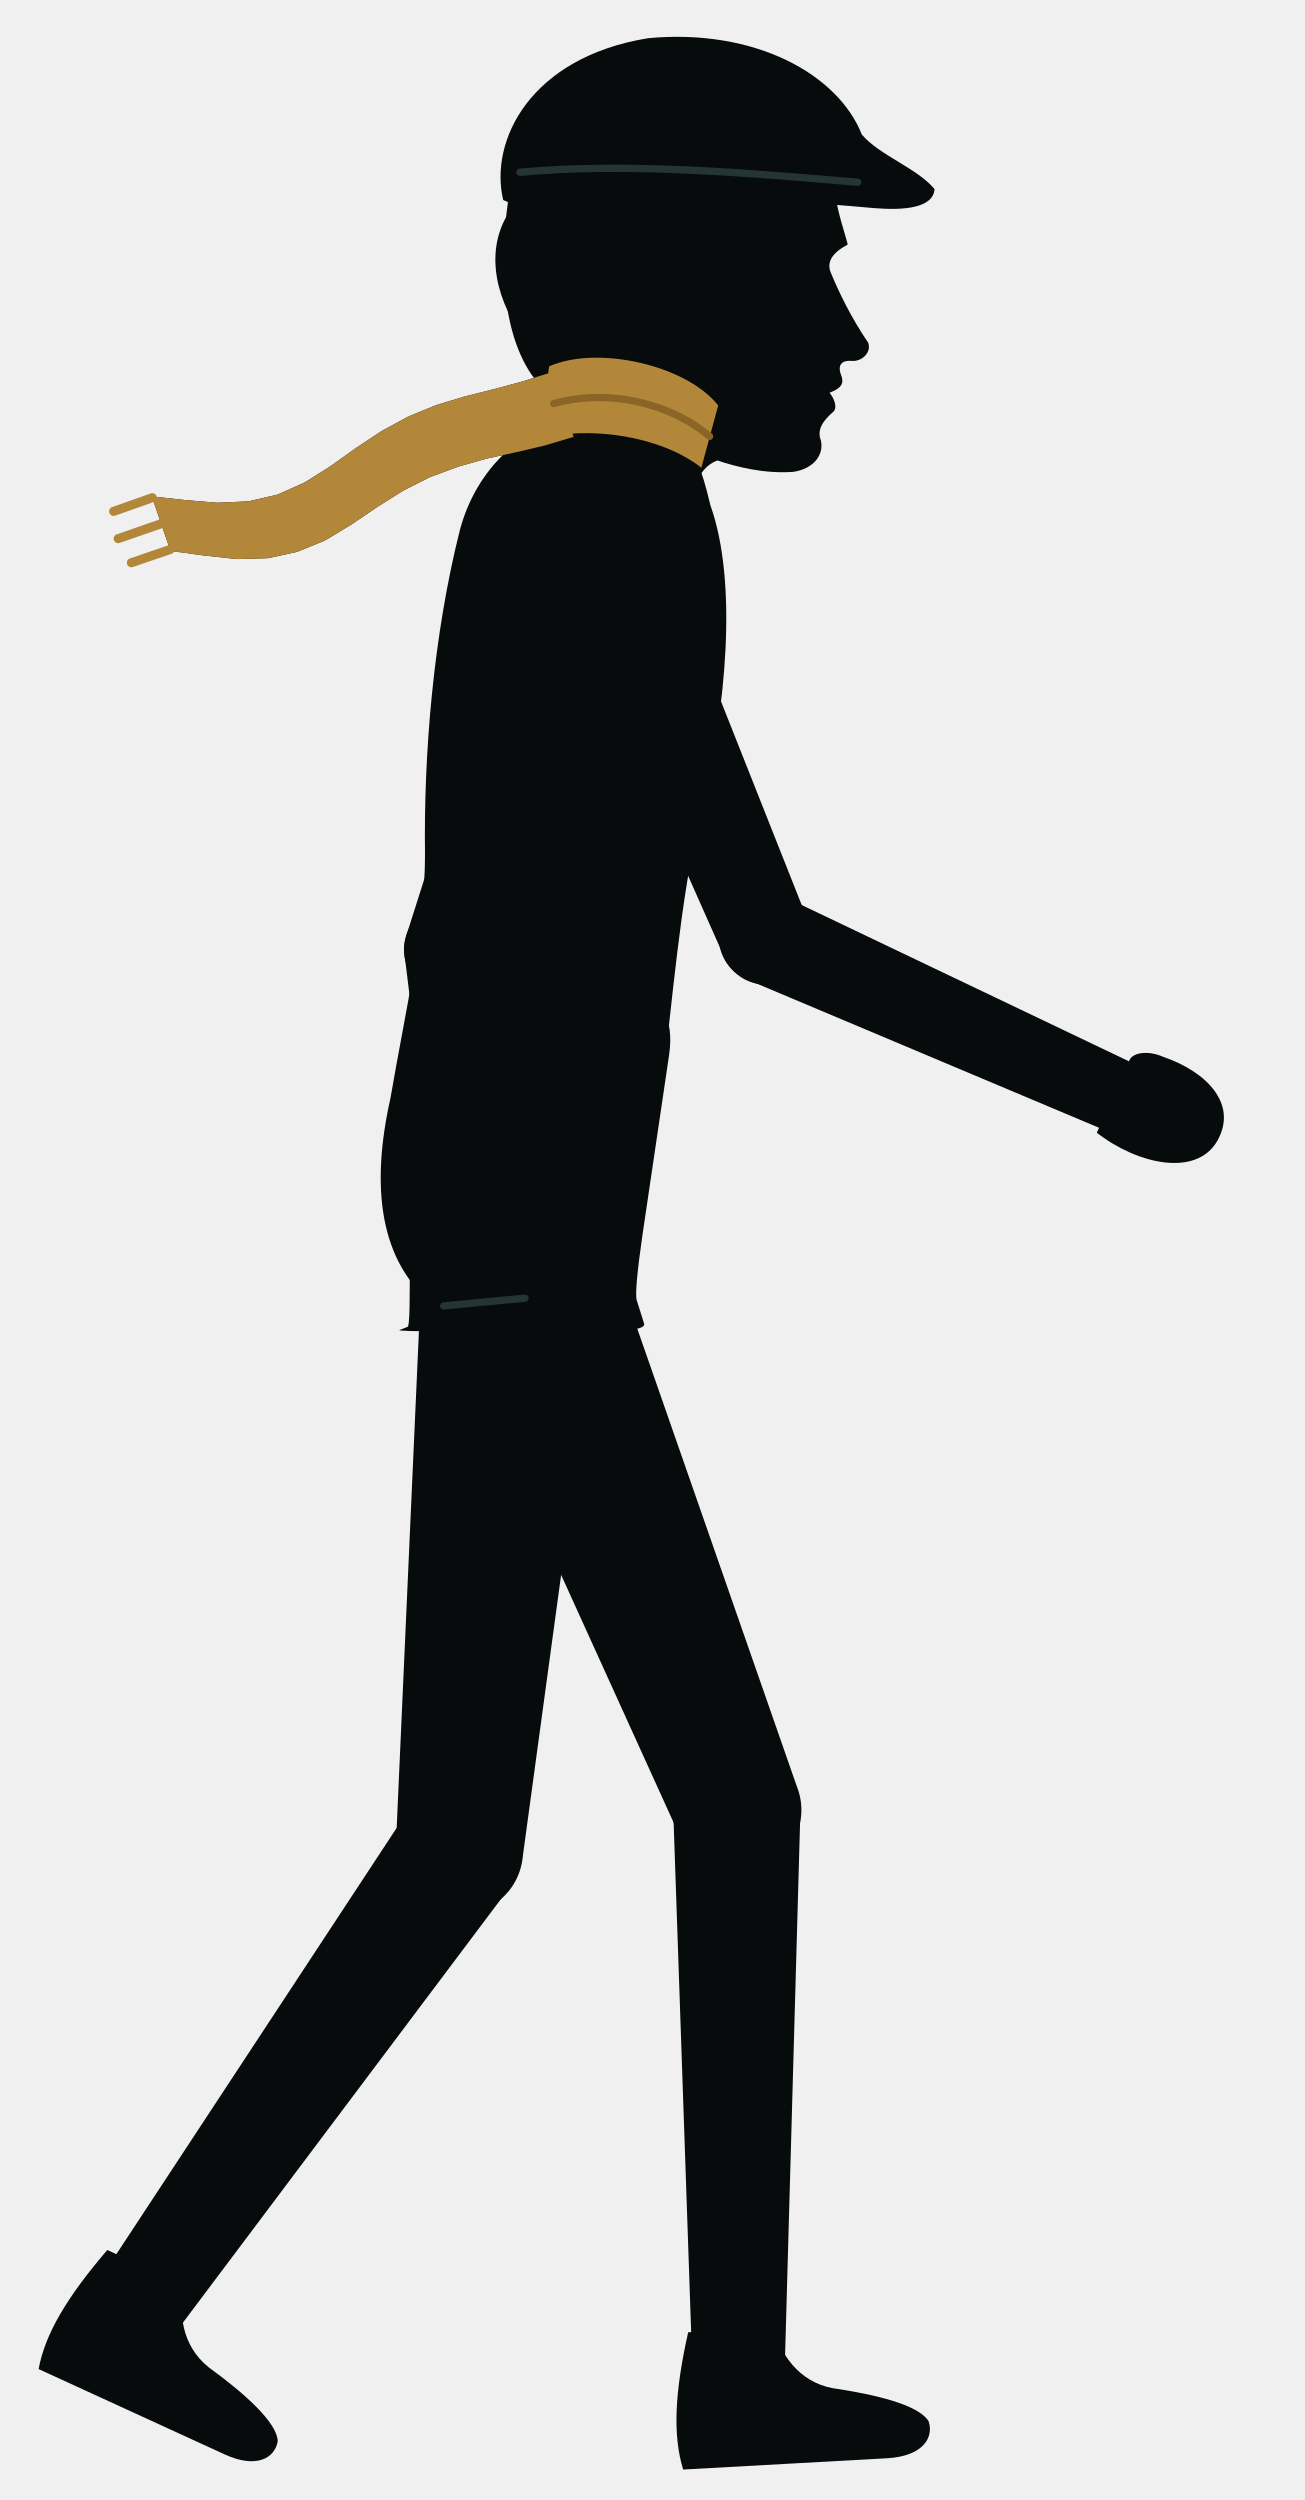
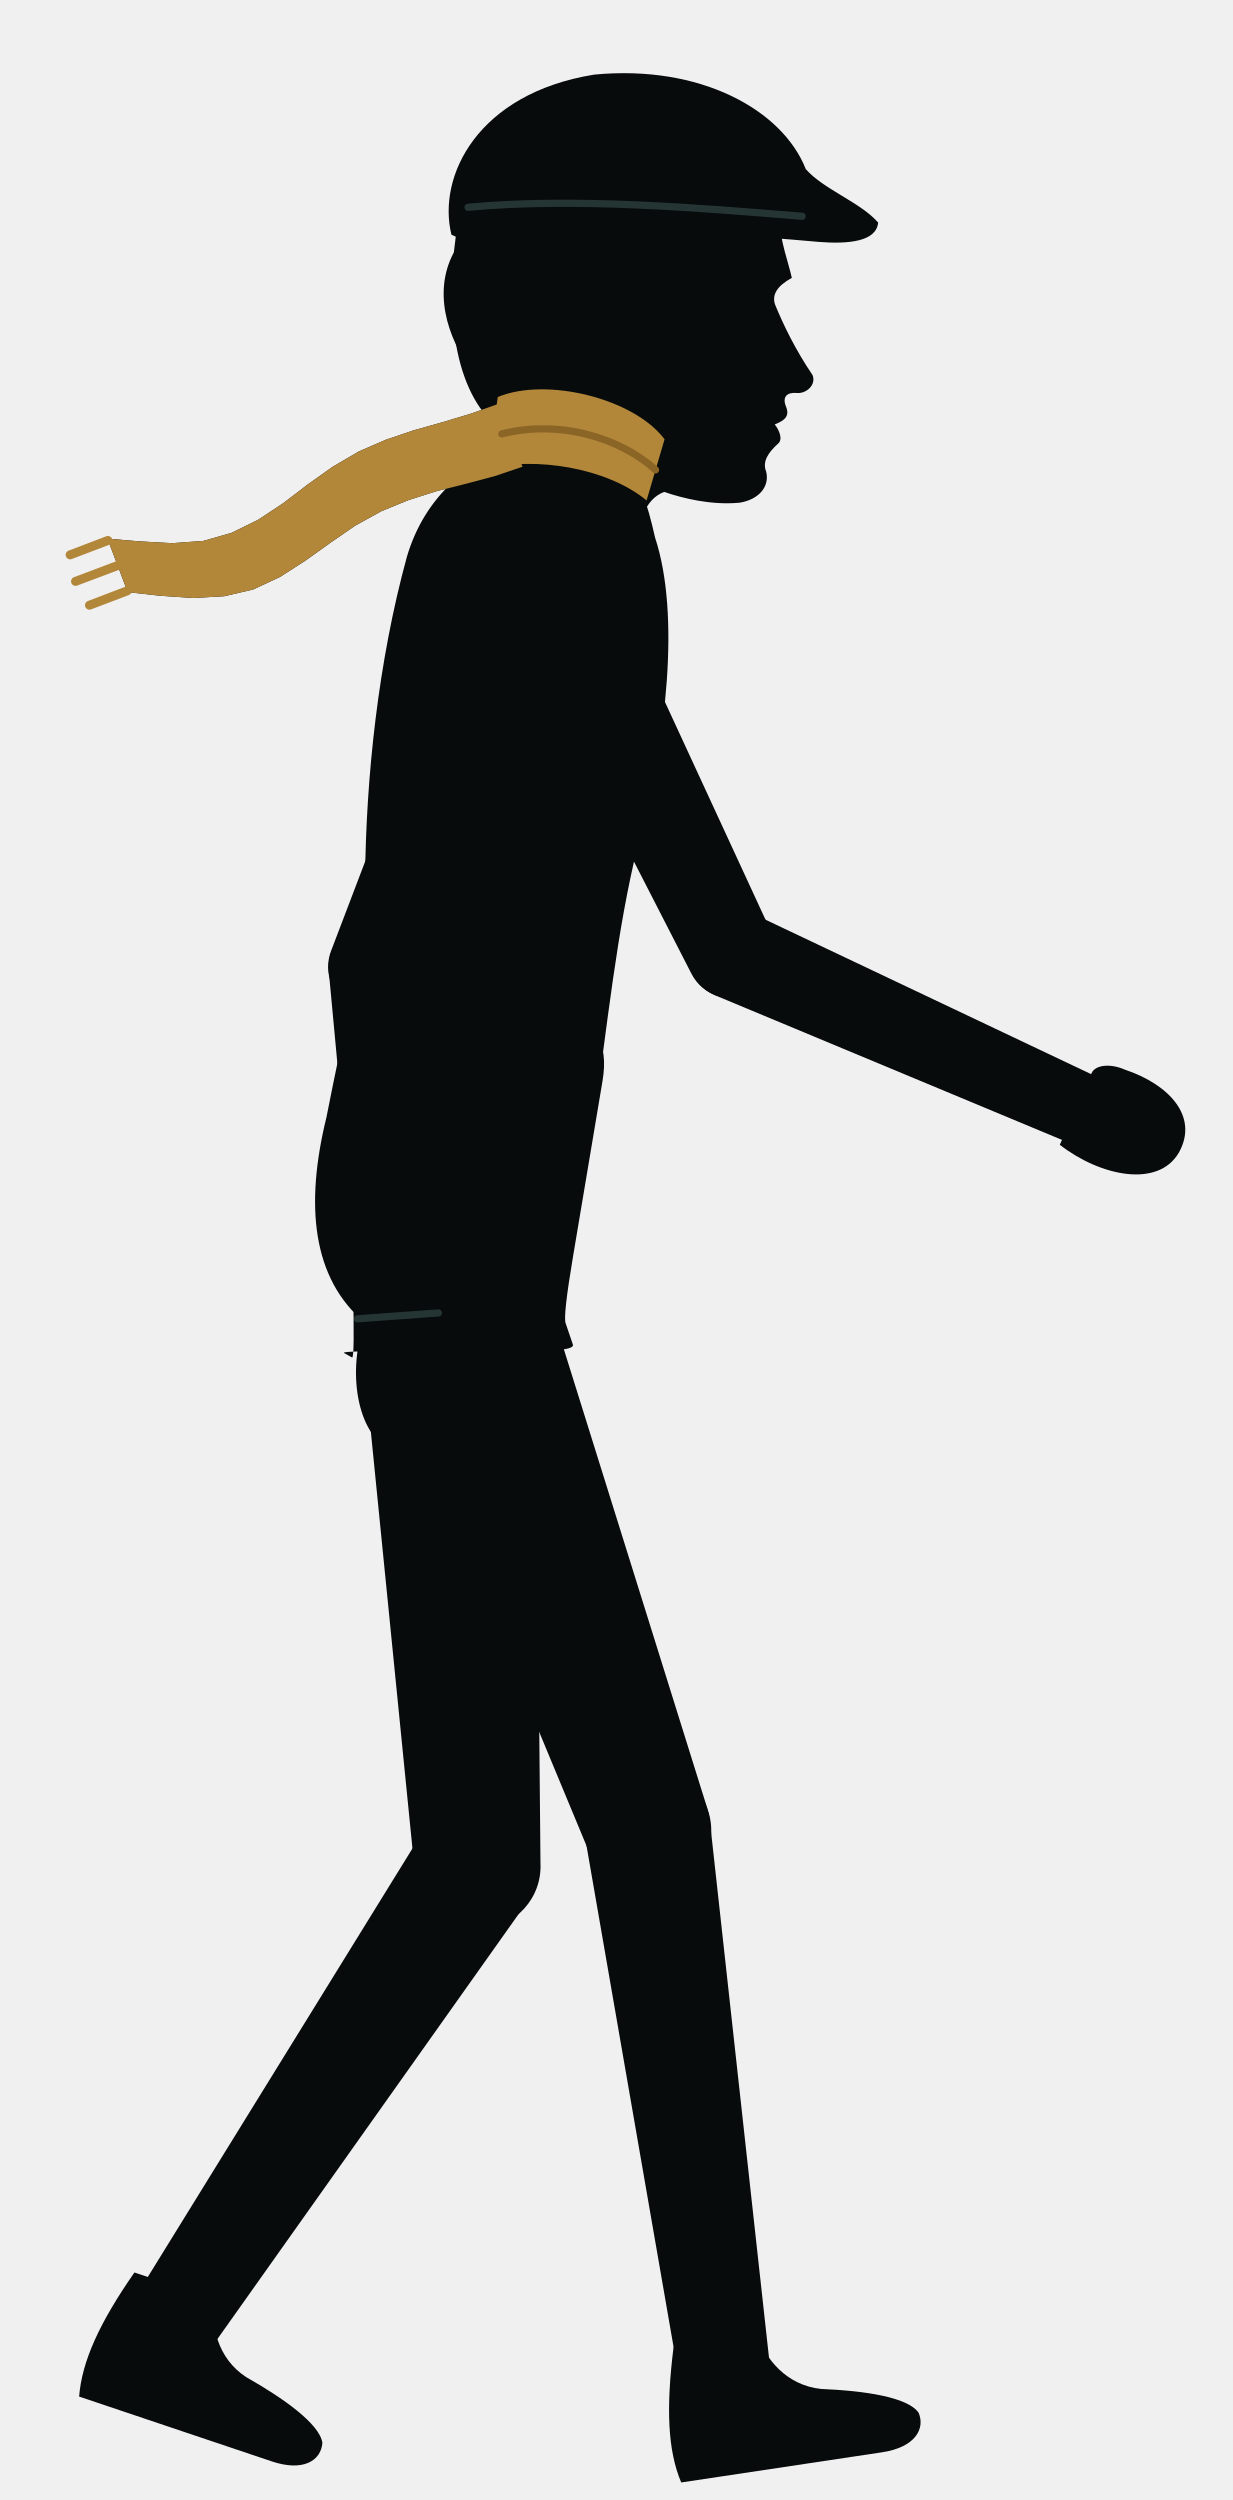
- <svg xmlns="http://www.w3.org/2000/svg" viewBox="-113 -548 287 550" width="287" height="550">
+ <svg xmlns="http://www.w3.org/2000/svg" viewBox="-99 -554 274 556" width="274" height="556">
  <defs>
    <g id="joueur-pas-02">
-       <path d="M-20 -273.8 L-25.9 -142.1 A14 14 0 0 0 2 -139.5 L19.8 -270.2 A20 20 0 1 0 -20 -273.8 Z" />
-       <path d="M-23.6 -149.1 L-93.9 -42.2 A10 10 0 0 0 -77.5 -30.7 L-0.7 -133 A14 14 0 1 0 -23.6 -149.1 Z" />
-       <path d="M -89.4 -53 C -98.3 -42.6 -103.1 -34.5 -104.5 -26.8 L -63.5 -8 C -56.7 -4.9 -52.6 -7.1 -51.9 -10.9 C -52 -15.1 -59.4 -21.6 -67.1 -27.2 C -73.2 -32.1 -73.8 -39.6 -72.3 -45.1 Z" />
-       <path d="M-18.2 -264.6 L36.3 -144.6 A14 14 0 0 0 62.3 -155 L18.9 -279.5 A20 20 0 1 0 -18.2 -264.6 Z" />
-       <path d="M35.1 -149.9 L39.5 -22 A10 10 0 0 0 59.5 -22.1 L63.1 -150 A14 14 0 1 0 35.1 -149.9 Z" />
-       <path d="M 38.4 -34.9 C 35.4 -21.6 35 -12.1 37.3 -4.7 L 82.4 -7.2 C 89.9 -7.7 92.5 -11.6 91.3 -15.3 C 89.2 -18.9 79.7 -21.2 70.2 -22.6 C 62.6 -24 58.5 -30.4 57.2 -36 Z" />
-       <path d="M 13.5 -456.6 C 2.1 -454 -8.1 -445.2 -11.8 -431.5 C -17.7 -408.1 -19.8 -382.1 -19.5 -359.9 C -19.5 -343.8 -23.7 -326.2 -27.1 -306.4 C -31.5 -286.8 -29.5 -270.5 -17.6 -260.9 L 11.9 -255.3 C 23.8 -261.9 29.3 -281.4 32.2 -305.2 C 35.1 -329 36.5 -349 41 -368.6 C 46.9 -392.1 49.3 -420 43.3 -436.8 C 41.3 -445.1 39.8 -449.4 36.1 -451.8 Z" />
-       <path d="M-11.5 -334.8 Q-23.5 -336.2 -23.3 -320.3 L-22.9 -272.4 Q-22.7 -256.4 -23.3 -256.1 L-25.1 -255.4 Q-25.7 -255.1 -14.7 -255.1 L18.3 -255.1 Q29.3 -255.1 28.7 -256.8 L27.1 -261.9 Q26.5 -263.6 28.4 -276.7 L34.2 -315.9 Q36.1 -328.9 24.2 -330.4 Z" />
-       <path d="M6.5 -427.1 L46.3 -337.5 A10 10 0 0 0 64.8 -345.3 L28.7 -436.4 A12 12 0 1 0 6.5 -427.1 Z" />
-       <path d="M51.6 -332.4 L129 -299.8 A8 8 0 0 0 135.6 -314.4 L59.8 -350.6 A10 10 0 1 0 51.6 -332.4 Z" />
-       <path d="M 128.3 -298.8 C 137.3 -291.8 150.2 -289 154.8 -297 C 159.4 -305.1 152.5 -312.2 142.9 -315.5 C 139.5 -317 136.2 -316.4 135.5 -314.8 Z" />
-       <path d="M6.1 -435.6 L-23.6 -342.2 A10 10 0 0 0 -4.6 -335.8 L28.8 -427.8 A12 12 0 1 0 6.1 -435.6 Z" />
-       <path d="M-24 -338 L-13.8 -254.6 A8 8 0 0 0 2.1 -256.1 L-4.1 -339.9 A10 10 0 1 0 -24 -338 Z" />
-       <path d="M -15.1 -254.7 C -16.7 -243.4 -12.7 -230.9 -3.5 -230.8 C 5.8 -230.8 8.5 -240.3 6.6 -250.3 C 6.3 -254 4.2 -256.5 2.3 -256.4 Z" />
-       <path d="M 11.9 -434.7 C 12.8 -445.3 11.4 -453.9 8.8 -460.5 C -1.2 -467.8 -3.9 -485 -1.2 -504 C 1.7 -525 19.8 -537.2 39.9 -536.5 C 58.9 -534.9 69.6 -523.3 70.4 -508.3 C 70.9 -501.9 72.7 -497.5 73.5 -494.2 C 70.1 -492.4 68.9 -490.4 69.7 -488.2 C 71.5 -483.8 74.2 -478.2 78 -472.6 C 78.8 -470.4 76.5 -468.4 74.4 -468.6 C 72.3 -468.8 71.2 -467.8 72 -465.6 C 72.9 -463.4 71.8 -462.5 69.5 -461.6 C 70.5 -460.4 71.4 -458.2 70.2 -457.3 C 67.9 -455.3 66.7 -453.3 67.6 -451.1 C 68.3 -447.9 66 -444.9 61.6 -444.2 C 55.2 -443.7 49 -445.3 44.8 -446.7 C 40.4 -445 38.9 -439.8 38.3 -432.4 Z" />
-       <path d="M 0.9 -503.8 C -6.2 -495.9 -5 -485.1 0.6 -476.1 C 2.2 -482.4 5.7 -486.3 6.3 -492.7 C 8 -488.2 10 -486 12.1 -485.8 Z" />
-       <path d="M -2.3 -504 C -5.4 -517.1 3.7 -535.4 29.6 -539.6 C 53.2 -541.8 71.4 -531.6 76.6 -518.4 C 80.5 -513.8 88.8 -511 92.6 -506.4 C 92.3 -502.2 85.8 -501.7 79.5 -502.2 C 64.7 -503.5 41.5 -505.5 22.2 -504 C 11.4 -502.8 2.8 -501.5 -2.3 -504 Z" />
-       <path d="M 7.8 -467.4 C 18.4 -472.1 38 -467.7 45 -458.8 L 41.3 -445.1 C 32.1 -452.3 16.2 -454.3 5.8 -451.5 Z" />
-       <path d="M8.3 -466.1 L2 -464.1 L-4.3 -462.4 L-10.7 -460.8 L-17 -458.9 L-23.1 -456.4 L-29 -453.2 L-34.6 -449.5 L-40.2 -445.5 L-45.9 -441.9 L-51.9 -439.2 L-58.4 -437.7 L-65.2 -437.4 L-72.4 -438 L-79.6 -438.8 L-75.5 -426.8 L-68.2 -425.8 L-60.9 -425 L-54 -425.2 L-47.6 -426.6 L-41.5 -429.1 L-35.7 -432.6 L-30.1 -436.4 L-24.4 -440 L-18.5 -443 L-12.3 -445.3 L-6 -447.1 L0.5 -448.5 L6.9 -450 L13.2 -451.9 Z" />
+       <path d="M-19.9 -269.4 L-6.8 -138.2 A14 14 0 0 0 21.2 -139.7 L20 -271.6 A20 20 0 1 0 -19.9 -269.4 Z" />
+       <path d="M-4.8 -146.9 L-72 -38.1 A10 10 0 0 0 -55.4 -27.1 L18.6 -131.5 A14 14 0 1 0 -4.8 -146.9 Z" />
+       <path d="M -69.1 -48.6 C -76.9 -37.4 -80.8 -28.8 -81.4 -21 L -38.6 -6.6 C -31.5 -4.2 -27.6 -6.8 -27.3 -10.7 C -27.9 -14.9 -35.9 -20.6 -44.2 -25.3 C -50.7 -29.5 -52.2 -37 -51.3 -42.6 Z" />
+       <path d="M-18.5 -263.7 L32.1 -141.9 A14 14 0 0 0 58.4 -151.5 L19.1 -277.3 A20 20 0 1 0 -18.5 -263.7 Z" />
+       <path d="M31.2 -144.9 L53.1 -18.8 A10 10 0 0 0 72.9 -21.7 L58.9 -148.8 A14 14 0 1 0 31.2 -144.9 Z" />
+       <path d="M 50.8 -32 C 49.1 -18.4 49.5 -9 52.5 -1.9 L 97.1 -8.6 C 104.6 -9.7 106.8 -13.9 105.3 -17.4 C 102.9 -20.9 93.2 -22.3 83.6 -22.7 C 75.9 -23.5 71.2 -29.4 69.4 -34.8 Z" />
+       <path d="M 17.3 -454.8 C 5.8 -452.4 -4.5 -443.8 -8.5 -430.2 C -14.9 -406.9 -17.6 -381 -17.8 -358.8 C -18 -342.7 -22.6 -325.1 -26.4 -305.5 C -31.2 -286 -29.6 -269.6 -17.8 -259.8 L 11.6 -253.5 C 23.6 -259.9 29.4 -279.3 32.8 -303 C 36.2 -326.8 38.1 -346.7 42.9 -366.2 C 49.3 -389.6 52.3 -417.4 46.7 -434.4 C 44.8 -442.7 43.4 -447 39.7 -449.5 Z" />
+       <path d="M-10.3 -333.5 Q-22.2 -335.2 -21.7 -318.5 L-20.5 -268.5 Q-20.1 -251.8 -20.7 -252.1 L-22.5 -253.1 Q-23.1 -253.5 -12.7 -253.5 L18.6 -253.5 Q29 -253.5 28.4 -255 L26.8 -259.7 Q26.2 -261.2 28.4 -274.3 L35 -313.6 Q37.2 -326.6 25.4 -328.3 Z" />
+       <path d="M10.1 -424.6 L54.8 -337.4 A10 10 0 0 0 72.8 -346.1 L31.7 -435.1 A12 12 0 1 0 10.1 -424.6 Z" />
+       <path d="M59.9 -332.7 L137.4 -300.4 A8 8 0 0 0 143.9 -315 L68 -351 A10 10 0 1 0 59.9 -332.7 Z" />
+       <path d="M 136.7 -299.4 C 145.7 -292.4 158.6 -289.7 163.2 -297.7 C 167.7 -305.8 160.8 -312.9 151.2 -316.1 C 147.8 -317.6 144.6 -317.1 143.8 -315.4 Z" />
+       <path d="M9.6 -434.3 L-25.3 -342.7 A10 10 0 0 0 -6.7 -335.2 L31.8 -425.3 A12 12 0 1 0 9.6 -434.3 Z" />
+       <path d="M-25.9 -338.2 L-18.1 -254.6 A8 8 0 0 0 -2.1 -255.7 L-5.9 -339.6 A10 10 0 1 0 -25.9 -338.2 Z" />
+       <path d="M -19.3 -254.7 C -21.3 -243.5 -17.6 -230.9 -8.4 -230.6 C 0.9 -230.3 3.9 -239.7 2.3 -249.8 C 2 -253.4 0 -256.1 -1.8 -255.9 Z" />
+       <path d="M 15.7 -432.5 C 16.6 -443.1 15.2 -451.7 12.6 -458.3 C 2.6 -465.5 -0.2 -482.8 2.4 -501.7 C 5.3 -522.7 23.3 -535.1 43.5 -534.4 C 62.5 -532.8 73.2 -521.3 74.1 -506.3 C 74.6 -499.9 76.4 -495.5 77.1 -492.2 C 73.8 -490.4 72.6 -488.4 73.4 -486.2 C 75.2 -481.8 77.9 -476.2 81.7 -470.6 C 82.6 -468.4 80.3 -466.4 78.2 -466.6 C 76.1 -466.8 74.9 -465.8 75.8 -463.6 C 76.7 -461.4 75.5 -460.5 73.3 -459.6 C 74.3 -458.4 75.2 -456.2 74 -455.3 C 71.8 -453.3 70.5 -451.3 71.4 -449.1 C 72.2 -445.8 69.8 -442.9 65.5 -442.2 C 59.1 -441.6 52.8 -443.2 48.7 -444.6 C 44.3 -442.9 42.8 -437.7 42.2 -430.3 Z" />
+       <path d="M 4.5 -501.5 C -2.5 -493.6 -1.3 -482.9 4.3 -473.9 C 5.9 -480.1 9.4 -484.1 10 -490.4 C 11.7 -486 13.7 -483.7 15.8 -483.6 Z" />
+       <path d="M 1.4 -501.8 C -1.8 -514.8 7.2 -533.2 33.1 -537.4 C 56.7 -539.7 75 -529.6 80.2 -516.4 C 84.1 -511.9 92.4 -509 96.3 -504.5 C 95.9 -500.2 89.5 -499.7 83.1 -500.2 C 68.4 -501.5 45.1 -503.4 25.8 -501.9 C 15.1 -500.6 6.5 -499.2 1.4 -501.8 Z" />
+       <path d="M 11.7 -465.7 C 22.5 -470.2 42 -465.4 48.8 -456.3 L 44.8 -442.7 C 35.8 -450.1 19.9 -452.4 9.5 -449.8 Z" />
+       <path d="M11.9 -464.2 L5.7 -462 L-0.6 -460.1 L-7 -458.3 L-13.2 -456.2 L-19.2 -453.6 L-25 -450.2 L-30.5 -446.3 L-36 -442.1 L-41.6 -438.4 L-47.5 -435.5 L-53.8 -433.7 L-60.7 -433.2 L-67.9 -433.6 L-75.1 -434.2 L-70.6 -422.3 L-63.3 -421.5 L-56 -421 L-49.1 -421.4 L-42.7 -422.9 L-36.7 -425.7 L-31.1 -429.3 L-25.5 -433.3 L-20 -437.1 L-14.2 -440.3 L-8.1 -442.8 L-1.8 -444.8 L4.6 -446.4 L11 -448.1 L17.2 -450.2 Z" />
    </g>
-     <mask id="joueur-pas-02-dedans" maskUnits="userSpaceOnUse" x="-113" y="-548" width="287" height="550">
+     <mask id="joueur-pas-02-dedans" maskUnits="userSpaceOnUse" x="-99" y="-554" width="274" height="556">
      <use href="#joueur-pas-02" fill="#fff" />
    </mask>
  </defs>
  <use href="#joueur-pas-02" fill="#070b0b" />
  <g mask="url(#joueur-pas-02-dedans)" fill="none" stroke="#253534" stroke-linecap="round">
-     <path d="M -15.4 -260.7 L 2.5 -262.4" stroke-width="1.6" />
-     <path d="M 1.4 -510.1 C 25 -512.3 52.5 -509.9 75.7 -507.9" stroke-width="1.6" />
+     <path d="M -19.5 -260.7 L -1.5 -262" stroke-width="1.6" />
+     <path d="M 5.1 -507.9 C 28.7 -510.1 56.1 -507.8 79.4 -505.9" stroke-width="1.6" />
  </g>
  <g>
-     <path d="M 7.8 -467.4 C 18.4 -472.1 38 -467.7 45 -458.8 L 41.3 -445.1 C 32.1 -452.3 16.2 -454.3 5.8 -451.5 Z" fill="#b3873a" />
-     <path d="M8.3 -466.1 L2 -464.1 L-4.3 -462.4 L-10.7 -460.8 L-17 -458.9 L-23.1 -456.4 L-29 -453.2 L-34.6 -449.5 L-40.2 -445.5 L-45.9 -441.9 L-51.9 -439.2 L-58.4 -437.7 L-65.2 -437.4 L-72.4 -438 L-79.6 -438.8 L-75.5 -426.8 L-68.2 -425.8 L-60.9 -425 L-54 -425.2 L-47.6 -426.6 L-41.5 -429.1 L-35.7 -432.6 L-30.1 -436.4 L-24.4 -440 L-18.5 -443 L-12.3 -445.3 L-6 -447.1 L0.5 -448.5 L6.9 -450 L13.2 -451.9 Z" fill="#b3873a" />
-     <path d="M-79.5 -438.5 L-88 -435.5 M-77.5 -432.8 L-87 -429.5 M-75.6 -427.1 L-84.1 -424.2" fill="none" stroke="#b3873a" stroke-width="2" stroke-linecap="round" />
-     <path d="M 8.8 -459.2 C 21.3 -462.7 34.9 -459 43.1 -452" fill="none" stroke="#8a6526" stroke-width="1.6" stroke-linecap="round" />
+     <path d="M 11.7 -465.7 C 22.5 -470.2 42 -465.4 48.8 -456.3 L 44.8 -442.7 C 35.8 -450.1 19.9 -452.4 9.5 -449.8 Z" fill="#b3873a" />
+     <path d="M11.9 -464.2 L5.7 -462 L-0.6 -460.1 L-7 -458.3 L-13.2 -456.2 L-19.2 -453.6 L-25 -450.2 L-30.5 -446.3 L-36 -442.1 L-41.6 -438.4 L-47.5 -435.5 L-53.8 -433.7 L-60.7 -433.2 L-67.9 -433.6 L-75.1 -434.2 L-70.6 -422.3 L-63.3 -421.5 L-56 -421 L-49.1 -421.4 L-42.7 -422.9 L-36.7 -425.7 L-31.1 -429.3 L-25.5 -433.3 L-20 -437.1 L-14.2 -440.3 L-8.1 -442.8 L-1.8 -444.8 L4.6 -446.4 L11 -448.1 L17.2 -450.2 Z" fill="#b3873a" />
+     <path d="M-75 -433.8 L-83.4 -430.6 M-72.9 -428.2 L-82.2 -424.7 M-70.7 -422.6 L-79.1 -419.4" fill="none" stroke="#b3873a" stroke-width="2" stroke-linecap="round" />
+     <path d="M 12.6 -457.5 C 25.2 -460.7 38.7 -456.8 46.8 -449.5" fill="none" stroke="#8a6526" stroke-width="1.6" stroke-linecap="round" />
  </g>
</svg>
